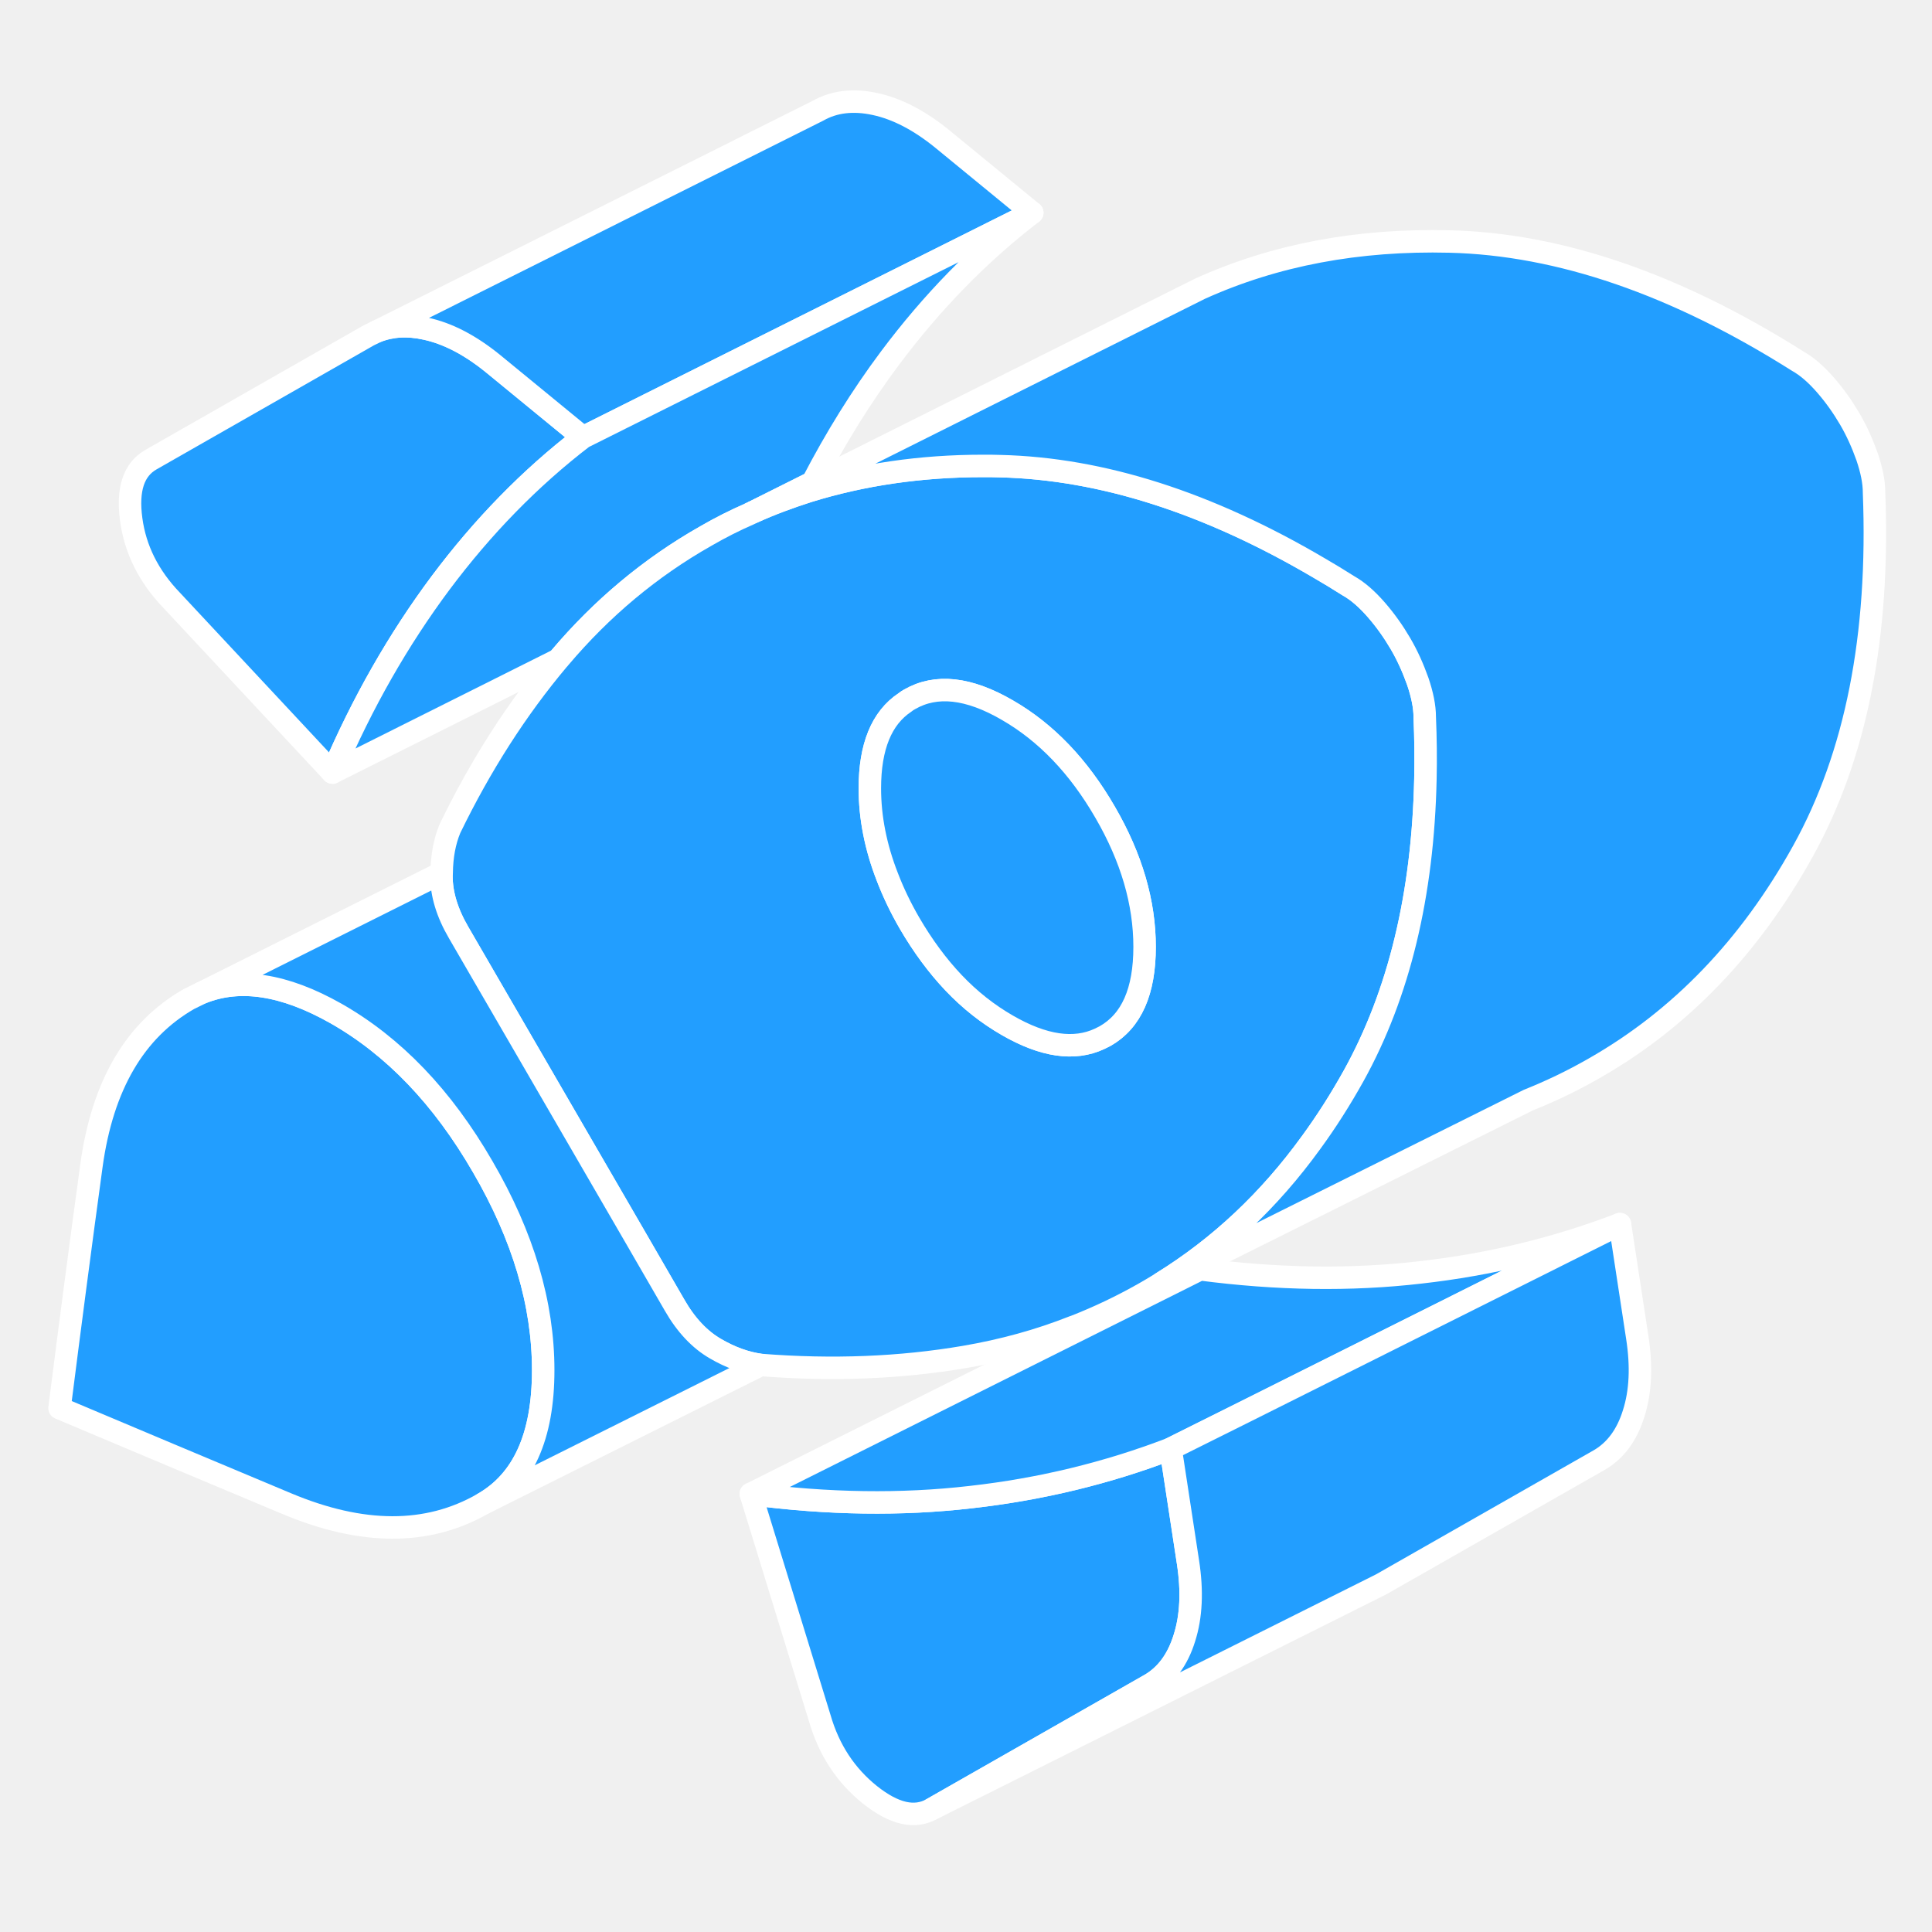
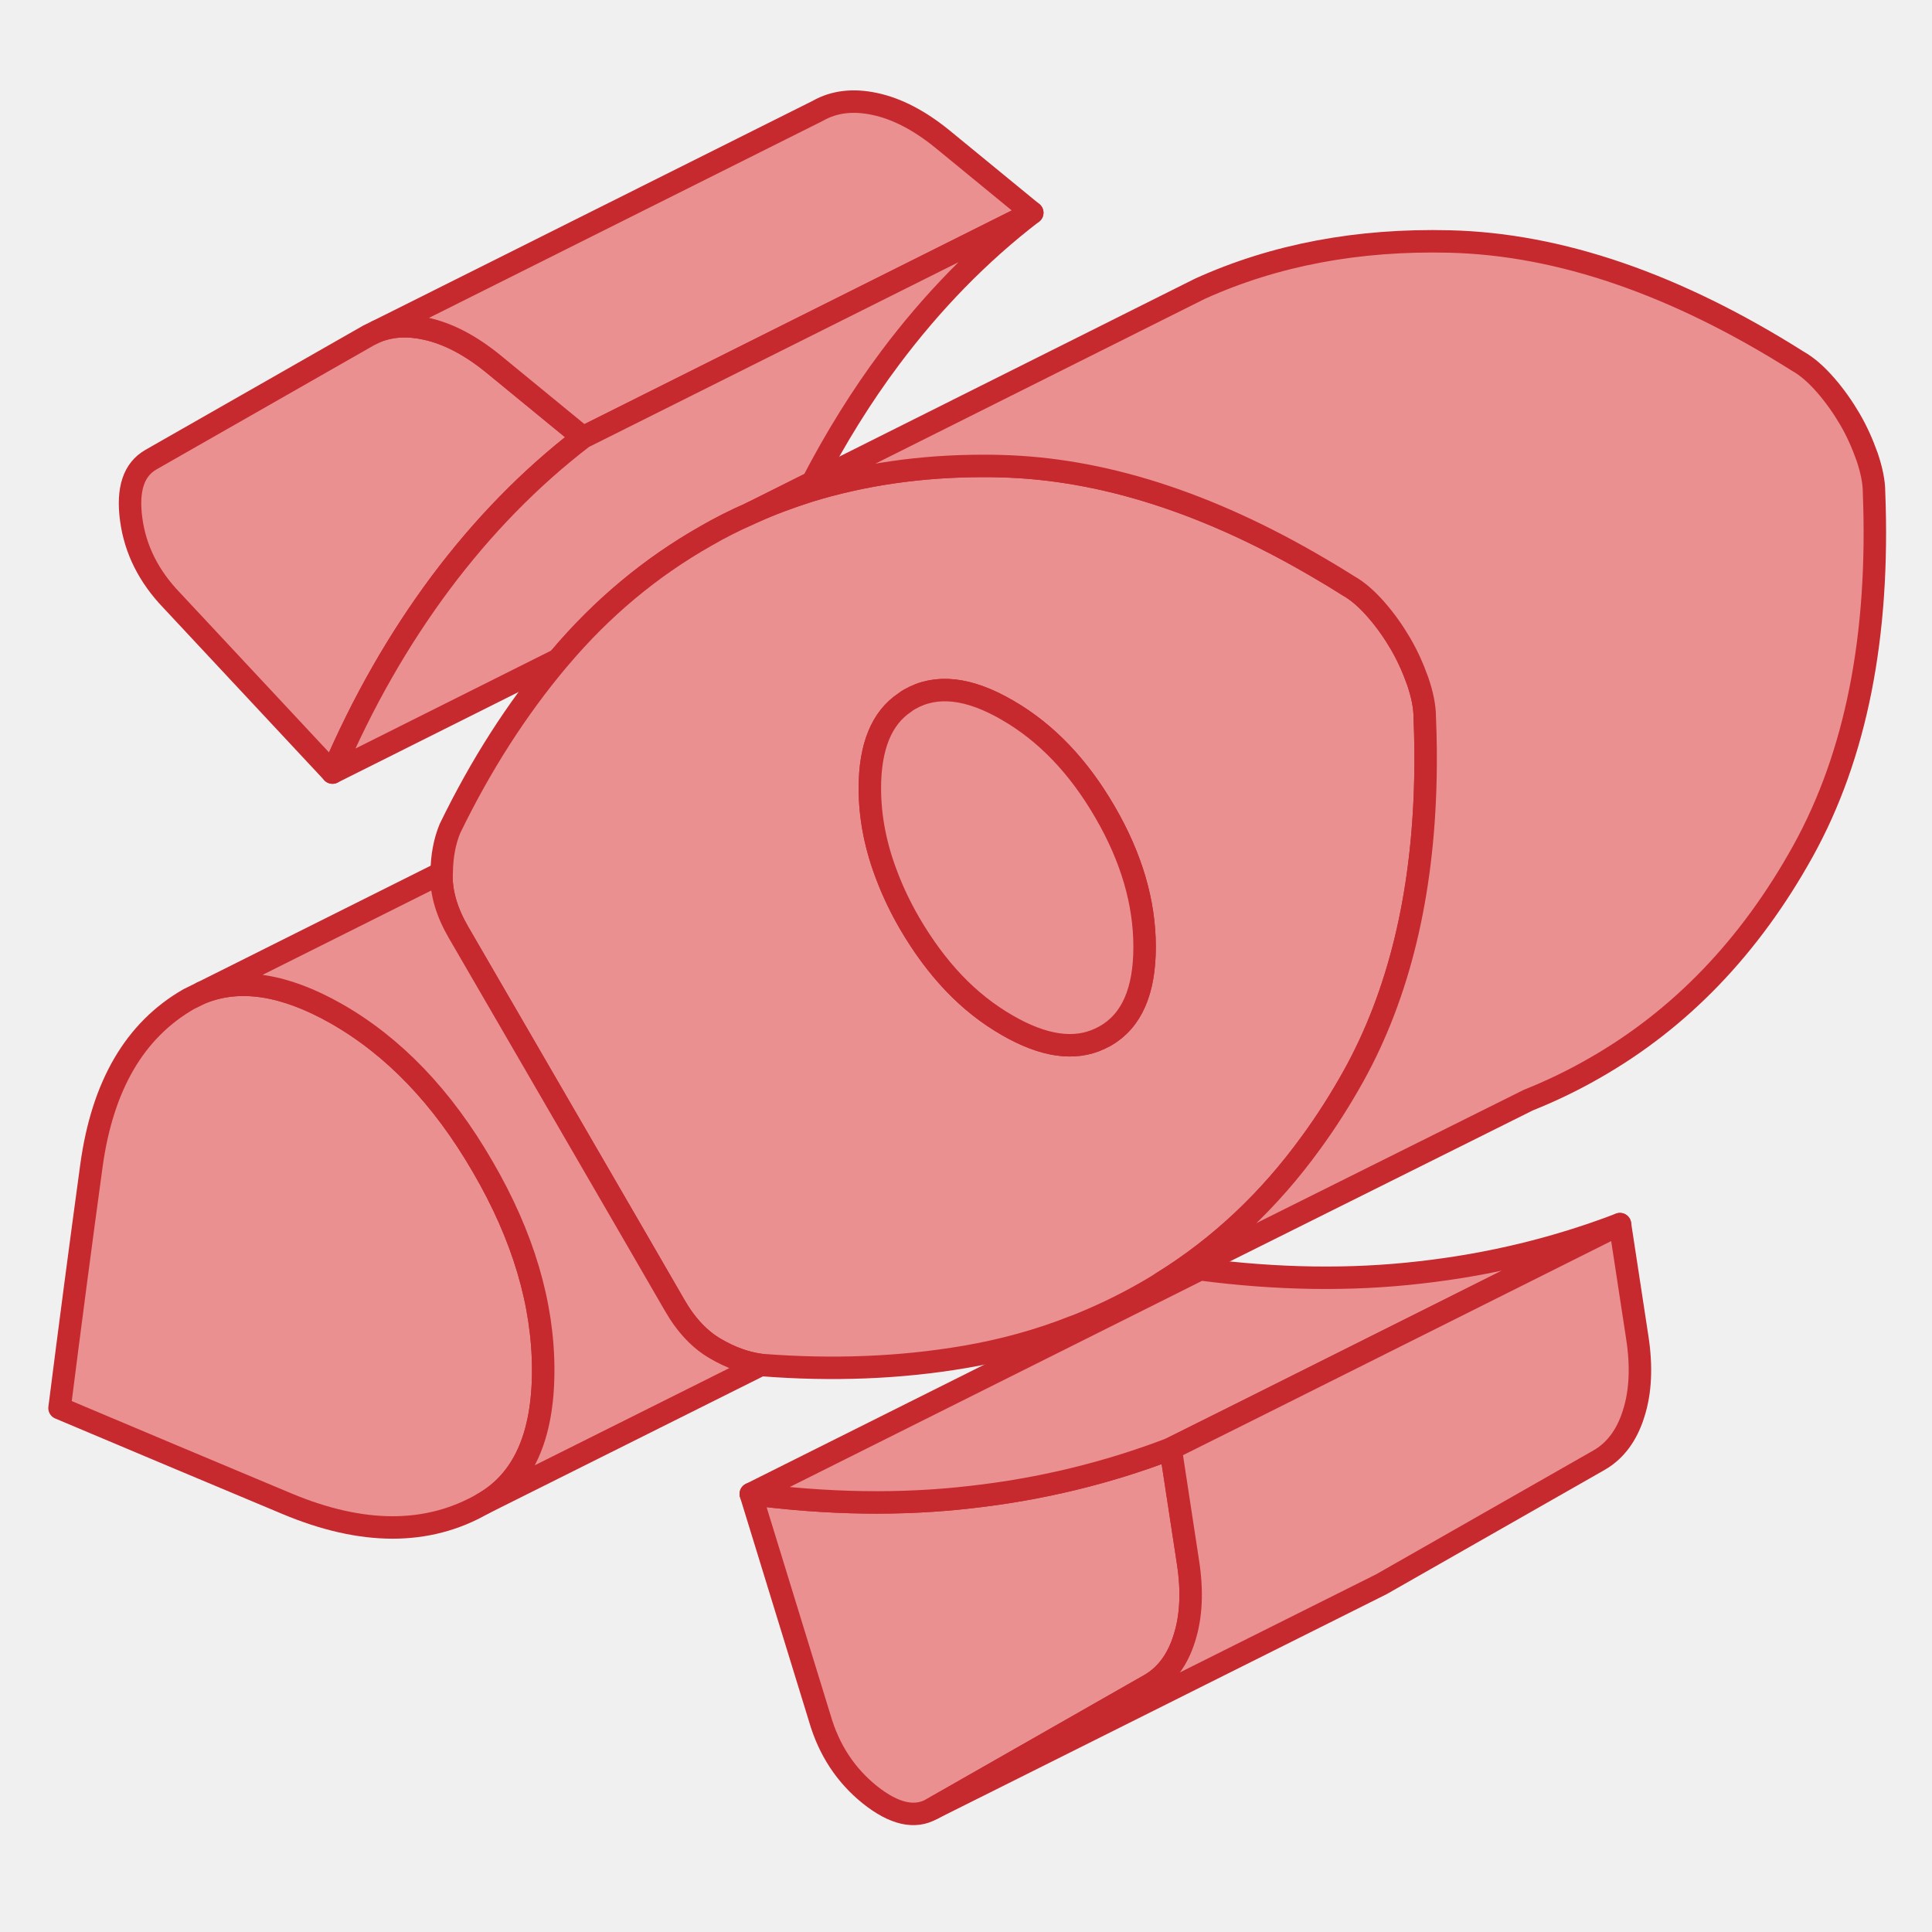
- <svg xmlns="http://www.w3.org/2000/svg" width="48" height="48" viewBox="0 0 86 81" fill="#229EFF" stroke-width="1px" stroke-linecap="round" stroke-linejoin="round">
-   <path d="M52.88 67.03L52.11 61.99C49.29 63.07 46.33 63.79 43.22 64.14C40.12 64.5 36.85 64.45 33.42 64L36.49 73.98C36.9 75.4 37.65 76.53 38.72 77.39C39.8 78.25 40.72 78.46 41.49 78.02L51.19 72.49C51.9 72.08 52.42 71.39 52.72 70.42C53.03 69.45 53.08 68.32 52.88 67.03Z" stroke="white" stroke-linejoin="round" />
-   <path d="M25.95 16.97C23.59 18.78 21.48 20.95 19.61 23.45C17.74 25.96 16.13 28.77 14.8 31.89L7.65 24.23C6.62 23.16 6.02 21.96 5.84 20.62C5.66 19.28 5.95 18.4 6.72 17.96L16.41 12.43L16.78 12.25C17.41 12 18.14 11.95 18.95 12.13C19.93 12.34 20.93 12.86 21.95 13.69L25.95 16.97Z" stroke="white" stroke-linejoin="round" />
-   <path d="M24.18 58.49C24.18 61.44 23.29 63.42 21.49 64.44C19.03 65.85 16.12 65.84 12.76 64.43C9.4 63.02 6.03 61.61 2.65 60.18C3.11 56.56 3.58 52.97 4.07 49.39C4.56 45.82 6 43.35 8.41 41.97L8.98 41.69C10.67 41.01 12.65 41.31 14.95 42.61C17.52 44.07 19.7 46.34 21.49 49.44C23.29 52.53 24.18 55.55 24.18 58.49Z" stroke="white" stroke-linejoin="round" />
-   <path d="M45.95 6.97L28.85 15.52L25.95 16.97L21.95 13.69C20.93 12.86 19.93 12.34 18.95 12.13C18.14 11.95 17.41 12 16.78 12.25L36.41 2.43C37.13 2.02 37.98 1.92 38.95 2.13C39.93 2.34 40.93 2.86 41.95 3.69L45.95 6.97Z" stroke="white" stroke-linejoin="round" />
-   <path d="M45.95 6.97C43.59 8.78 41.48 10.95 39.61 13.45C38.34 15.15 37.2 16.99 36.17 18.97L33.52 20.3L33.42 20.35C33.42 20.35 33.39 20.35 33.38 20.37C32.71 20.66 32.06 20.99 31.42 21.36C28.95 22.76 26.79 24.57 24.92 26.78C24.9 26.81 24.88 26.83 24.85 26.86L14.8 31.89C16.13 28.77 17.74 25.96 19.61 23.45C21.48 20.95 23.59 18.78 25.95 16.97L28.85 15.52L45.95 6.97Z" stroke="white" stroke-linejoin="round" />
-   <path d="M63.42 29.42C63.42 28.95 63.31 28.42 63.11 27.83C62.9 27.24 62.65 26.68 62.34 26.15C62.03 25.62 61.67 25.11 61.26 24.64C60.85 24.17 60.44 23.81 60.03 23.58C59.59 23.3 59.16 23.04 58.73 22.79C53.77 19.87 49.04 18.36 44.53 18.25C44.27 18.24 44.01 18.24 43.76 18.24C40.99 18.24 38.39 18.62 35.97 19.37C35.13 19.64 34.31 19.94 33.52 20.3L33.42 20.35C33.42 20.35 33.39 20.35 33.38 20.37C32.71 20.66 32.06 20.99 31.42 21.36C28.95 22.76 26.79 24.57 24.92 26.78C24.9 26.81 24.88 26.83 24.85 26.86C23 29.06 21.4 31.56 20.03 34.38C19.79 34.96 19.67 35.61 19.66 36.35C19.65 36.4 19.65 36.45 19.65 36.5C19.65 37.29 19.9 38.13 20.42 39.02L23.43 44.21L28.26 52.54L30.03 55.6C30.54 56.49 31.15 57.13 31.84 57.53C32.52 57.93 33.2 58.17 33.86 58.26H33.88C37.06 58.51 40.08 58.39 42.95 57.9C44.64 57.61 46.25 57.17 47.79 56.56H47.8C48.88 56.14 49.93 55.64 50.95 55.06C51.21 54.91 51.47 54.76 51.72 54.6C54.29 53.01 56.5 50.93 58.36 48.36C59.04 47.43 59.67 46.44 60.26 45.38C62.27 41.75 63.34 37.34 63.45 32.17C63.47 31.28 63.46 30.36 63.42 29.42ZM49.19 43.62C49.11 43.66 49.03 43.7 48.95 43.74C47.82 44.27 46.45 44.07 44.84 43.14C43.97 42.64 43.17 42.01 42.44 41.24C41.73 40.49 41.08 39.61 40.49 38.6C40.09 37.91 39.76 37.22 39.5 36.54C38.98 35.21 38.72 33.89 38.72 32.59C38.72 30.74 39.24 29.46 40.28 28.77C40.35 28.71 40.42 28.67 40.49 28.63C41.67 27.95 43.12 28.11 44.84 29.11C46.56 30.1 48.01 31.61 49.19 33.65C50.37 35.68 50.95 37.68 50.95 39.65C50.95 41.62 50.37 42.95 49.19 43.62Z" stroke="white" stroke-linejoin="round" />
-   <path d="M50.95 39.65C50.95 41.63 50.37 42.95 49.19 43.62C49.11 43.66 49.03 43.7 48.95 43.74C47.82 44.27 46.45 44.07 44.84 43.14C43.97 42.64 43.17 42.01 42.44 41.24C41.73 40.49 41.08 39.61 40.49 38.6C40.09 37.91 39.76 37.22 39.5 36.54C38.98 35.21 38.72 33.89 38.72 32.59C38.72 30.74 39.24 29.46 40.28 28.77C40.35 28.71 40.42 28.67 40.49 28.63C41.67 27.95 43.12 28.11 44.84 29.11C46.56 30.1 48.01 31.61 49.19 33.65C50.37 35.68 50.95 37.68 50.95 39.65Z" stroke="white" stroke-linejoin="round" />
-   <path d="M80.26 35.38C77.9 39.64 74.8 42.87 70.95 45.06C70.01 45.6 69.03 46.07 68.03 46.47L51.72 54.6C54.29 53.01 56.5 50.93 58.36 48.36C59.04 47.43 59.67 46.44 60.26 45.38C62.27 41.75 63.34 37.34 63.45 32.17C63.47 31.28 63.46 30.36 63.42 29.42C63.42 28.95 63.31 28.42 63.11 27.83C62.9 27.24 62.65 26.68 62.34 26.15C62.03 25.62 61.67 25.11 61.26 24.64C60.85 24.17 60.44 23.81 60.03 23.58C59.59 23.3 59.16 23.04 58.73 22.79C53.77 19.87 49.04 18.36 44.53 18.25C44.27 18.24 44.01 18.24 43.76 18.24C40.99 18.24 38.39 18.62 35.97 19.37C35.13 19.64 34.31 19.94 33.52 20.3L36.17 18.98L51.62 11.25L53.42 10.35C56.76 8.84 60.46 8.15 64.53 8.25C69.43 8.37 74.6 10.15 80.03 13.58C80.44 13.81 80.85 14.17 81.26 14.64C81.67 15.11 82.03 15.62 82.34 16.15C82.65 16.68 82.9 17.24 83.11 17.83C83.31 18.42 83.42 18.95 83.42 19.42C83.67 25.8 82.62 31.12 80.26 35.38Z" stroke="white" stroke-linejoin="round" />
-   <path d="M24.18 58.49C24.18 55.55 23.29 52.53 21.49 49.44C19.7 46.34 17.52 44.07 14.95 42.61C12.65 41.31 10.67 41.01 8.98 41.69L19.66 36.35C19.66 36.35 19.65 36.45 19.65 36.5C19.65 37.29 19.9 38.13 20.42 39.02L23.43 44.21L28.26 52.54L30.03 55.6C30.54 56.49 31.15 57.13 31.84 57.53C32.52 57.93 33.2 58.17 33.86 58.26L21.49 64.44C23.29 63.42 24.18 61.44 24.18 58.49Z" stroke="white" stroke-linejoin="round" />
-   <path d="M72.11 51.99L55.38 60.36L52.11 61.99C49.29 63.07 46.33 63.79 43.22 64.14C40.12 64.5 36.85 64.45 33.42 64L53.42 54C56.85 54.45 60.12 54.5 63.22 54.14C66.33 53.79 69.29 53.07 72.11 51.99Z" stroke="white" stroke-linejoin="round" />
-   <path d="M72.72 60.42C72.42 61.39 71.9 62.08 71.19 62.49L61.49 68.02L61.29 68.12L41.49 78.02L51.19 72.49C51.9 72.08 52.42 71.39 52.72 70.42C53.03 69.45 53.08 68.32 52.88 67.03L52.11 61.99L55.38 60.36L72.11 51.99L72.88 57.03C73.08 58.32 73.03 59.45 72.72 60.42Z" stroke="white" stroke-linejoin="round" />
+ <svg xmlns="http://www.w3.org/2000/svg" width="48" height="48" viewBox="0 0 86 81" fill="hsl(359, 69.5%, 74.3%)" stroke-width="1px" stroke-linecap="round" stroke-linejoin="round">
+   <path d="M52.88 67.03L52.11 61.99C49.29 63.07 46.33 63.79 43.22 64.14C40.12 64.5 36.85 64.45 33.42 64L36.49 73.98C36.9 75.4 37.65 76.53 38.72 77.39C39.8 78.25 40.72 78.46 41.49 78.02L51.19 72.49C51.9 72.08 52.42 71.39 52.72 70.42C53.03 69.45 53.08 68.32 52.88 67.03Z" stroke="hsl(358, 65.0%, 47.0%)" stroke-linejoin="round" />
+   <path d="M25.95 16.97C23.59 18.78 21.48 20.95 19.61 23.45C17.74 25.96 16.13 28.77 14.8 31.89L7.65 24.23C6.62 23.16 6.02 21.96 5.84 20.62C5.66 19.28 5.95 18.4 6.72 17.96L16.41 12.43L16.78 12.25C17.41 12 18.14 11.95 18.95 12.13C19.93 12.34 20.93 12.86 21.95 13.69L25.95 16.97Z" stroke="hsl(358, 65.0%, 47.0%)" stroke-linejoin="round" />
+   <path d="M24.18 58.49C24.18 61.44 23.29 63.42 21.49 64.44C19.03 65.85 16.12 65.84 12.76 64.43C9.4 63.02 6.03 61.61 2.65 60.18C3.11 56.56 3.58 52.97 4.07 49.39C4.56 45.82 6 43.35 8.41 41.97L8.98 41.69C10.67 41.01 12.65 41.31 14.95 42.61C17.52 44.07 19.7 46.34 21.49 49.44C23.29 52.53 24.18 55.55 24.18 58.49Z" stroke="hsl(358, 65.0%, 47.0%)" stroke-linejoin="round" />
+   <path d="M45.95 6.97L28.85 15.52L25.95 16.97L21.95 13.69C20.93 12.86 19.93 12.34 18.95 12.13C18.14 11.95 17.41 12 16.78 12.25L36.41 2.43C37.13 2.02 37.98 1.92 38.95 2.13C39.93 2.34 40.93 2.86 41.95 3.69L45.95 6.97Z" stroke="hsl(358, 65.0%, 47.0%)" stroke-linejoin="round" />
+   <path d="M45.95 6.97C43.59 8.78 41.48 10.95 39.61 13.45C38.34 15.15 37.2 16.99 36.17 18.97L33.52 20.3L33.42 20.35C33.42 20.35 33.39 20.35 33.38 20.37C32.71 20.66 32.06 20.99 31.42 21.36C28.95 22.76 26.79 24.57 24.92 26.78C24.9 26.81 24.88 26.83 24.85 26.86L14.8 31.89C16.13 28.77 17.74 25.96 19.61 23.45C21.48 20.95 23.59 18.78 25.95 16.97L28.85 15.52L45.95 6.97Z" stroke="hsl(358, 65.0%, 47.0%)" stroke-linejoin="round" />
+   <path d="M63.42 29.42C63.42 28.95 63.31 28.42 63.11 27.83C62.9 27.24 62.65 26.68 62.34 26.15C62.03 25.62 61.67 25.11 61.26 24.64C60.85 24.17 60.44 23.81 60.03 23.58C59.59 23.3 59.16 23.04 58.73 22.79C53.77 19.87 49.04 18.36 44.53 18.25C44.27 18.24 44.01 18.24 43.76 18.24C40.99 18.24 38.39 18.62 35.97 19.37C35.13 19.64 34.31 19.94 33.52 20.3L33.42 20.35C33.42 20.35 33.39 20.35 33.38 20.37C32.71 20.66 32.06 20.99 31.42 21.36C28.95 22.76 26.79 24.57 24.92 26.78C24.9 26.81 24.88 26.83 24.85 26.86C23 29.06 21.4 31.56 20.03 34.38C19.79 34.96 19.67 35.61 19.66 36.35C19.65 36.4 19.65 36.45 19.65 36.5C19.65 37.29 19.9 38.13 20.42 39.02L23.43 44.21L28.26 52.54L30.03 55.6C30.54 56.49 31.15 57.13 31.84 57.53C32.52 57.93 33.2 58.17 33.86 58.26H33.88C37.06 58.51 40.08 58.39 42.95 57.9C44.64 57.61 46.25 57.17 47.79 56.56H47.8C48.88 56.14 49.93 55.64 50.95 55.06C51.21 54.91 51.47 54.76 51.72 54.6C54.29 53.01 56.5 50.93 58.36 48.36C59.04 47.43 59.67 46.44 60.26 45.38C62.27 41.75 63.34 37.34 63.45 32.17C63.47 31.28 63.46 30.36 63.42 29.42ZM49.19 43.62C49.11 43.66 49.03 43.7 48.95 43.74C47.82 44.27 46.45 44.07 44.84 43.14C43.97 42.64 43.17 42.01 42.44 41.24C41.73 40.49 41.08 39.61 40.49 38.6C40.09 37.91 39.76 37.22 39.5 36.54C38.98 35.21 38.72 33.89 38.72 32.59C38.72 30.74 39.24 29.46 40.28 28.77C40.35 28.71 40.42 28.67 40.49 28.63C41.67 27.95 43.12 28.11 44.84 29.11C46.56 30.1 48.01 31.61 49.19 33.65C50.37 35.68 50.95 37.68 50.95 39.65C50.95 41.62 50.37 42.95 49.19 43.62Z" stroke="hsl(358, 65.0%, 47.0%)" stroke-linejoin="round" />
+   <path d="M50.95 39.65C50.95 41.63 50.37 42.95 49.19 43.62C49.11 43.66 49.03 43.7 48.95 43.74C47.82 44.27 46.45 44.07 44.84 43.14C43.97 42.64 43.17 42.01 42.44 41.24C41.73 40.49 41.08 39.61 40.49 38.6C40.09 37.91 39.76 37.22 39.5 36.54C38.98 35.21 38.72 33.89 38.72 32.59C38.72 30.74 39.24 29.46 40.28 28.77C40.35 28.71 40.42 28.67 40.49 28.63C41.67 27.95 43.12 28.11 44.84 29.11C46.56 30.1 48.01 31.61 49.19 33.65C50.37 35.68 50.95 37.68 50.95 39.65Z" stroke="hsl(358, 65.0%, 47.0%)" stroke-linejoin="round" />
+   <path d="M80.26 35.38C77.9 39.64 74.8 42.87 70.95 45.06C70.01 45.6 69.03 46.07 68.03 46.47L51.72 54.6C54.29 53.01 56.5 50.93 58.36 48.36C59.04 47.43 59.67 46.44 60.26 45.38C62.27 41.75 63.34 37.34 63.45 32.17C63.47 31.28 63.46 30.36 63.42 29.42C63.42 28.95 63.31 28.42 63.11 27.83C62.9 27.24 62.65 26.68 62.34 26.15C62.03 25.62 61.67 25.11 61.26 24.64C60.85 24.17 60.44 23.81 60.03 23.58C59.59 23.3 59.16 23.04 58.73 22.79C53.77 19.87 49.04 18.36 44.53 18.25C44.27 18.24 44.01 18.24 43.76 18.24C40.99 18.24 38.39 18.62 35.97 19.37C35.13 19.64 34.31 19.94 33.52 20.3L36.17 18.98L51.62 11.25L53.42 10.35C56.76 8.84 60.46 8.15 64.53 8.25C69.43 8.37 74.6 10.15 80.03 13.58C80.44 13.81 80.85 14.17 81.26 14.64C81.67 15.11 82.03 15.62 82.34 16.15C82.65 16.68 82.9 17.24 83.11 17.83C83.31 18.42 83.42 18.95 83.42 19.42C83.67 25.8 82.62 31.12 80.26 35.38Z" stroke="hsl(358, 65.0%, 47.0%)" stroke-linejoin="round" />
+   <path d="M24.18 58.49C24.18 55.55 23.29 52.53 21.49 49.44C19.7 46.34 17.52 44.07 14.95 42.61C12.65 41.31 10.67 41.01 8.98 41.69L19.66 36.35C19.66 36.35 19.65 36.45 19.65 36.5C19.65 37.29 19.9 38.13 20.42 39.02L23.43 44.21L28.26 52.54L30.03 55.6C30.54 56.49 31.15 57.13 31.84 57.53C32.52 57.93 33.2 58.17 33.86 58.26L21.49 64.44C23.29 63.42 24.18 61.44 24.18 58.49Z" stroke="hsl(358, 65.0%, 47.0%)" stroke-linejoin="round" />
+   <path d="M72.11 51.99L55.38 60.36L52.11 61.99C49.29 63.07 46.33 63.79 43.22 64.14C40.12 64.5 36.85 64.45 33.42 64L53.42 54C56.85 54.45 60.12 54.5 63.22 54.14C66.33 53.79 69.29 53.07 72.11 51.99Z" stroke="hsl(358, 65.0%, 47.0%)" stroke-linejoin="round" />
+   <path d="M72.72 60.42C72.42 61.39 71.9 62.08 71.19 62.49L61.49 68.02L61.29 68.12L41.49 78.02L51.19 72.49C51.9 72.08 52.42 71.39 52.72 70.42C53.03 69.45 53.08 68.32 52.88 67.03L52.11 61.99L55.38 60.36L72.11 51.99L72.88 57.03C73.08 58.32 73.03 59.45 72.72 60.42Z" stroke="hsl(358, 65.0%, 47.0%)" stroke-linejoin="round" />
</svg>
